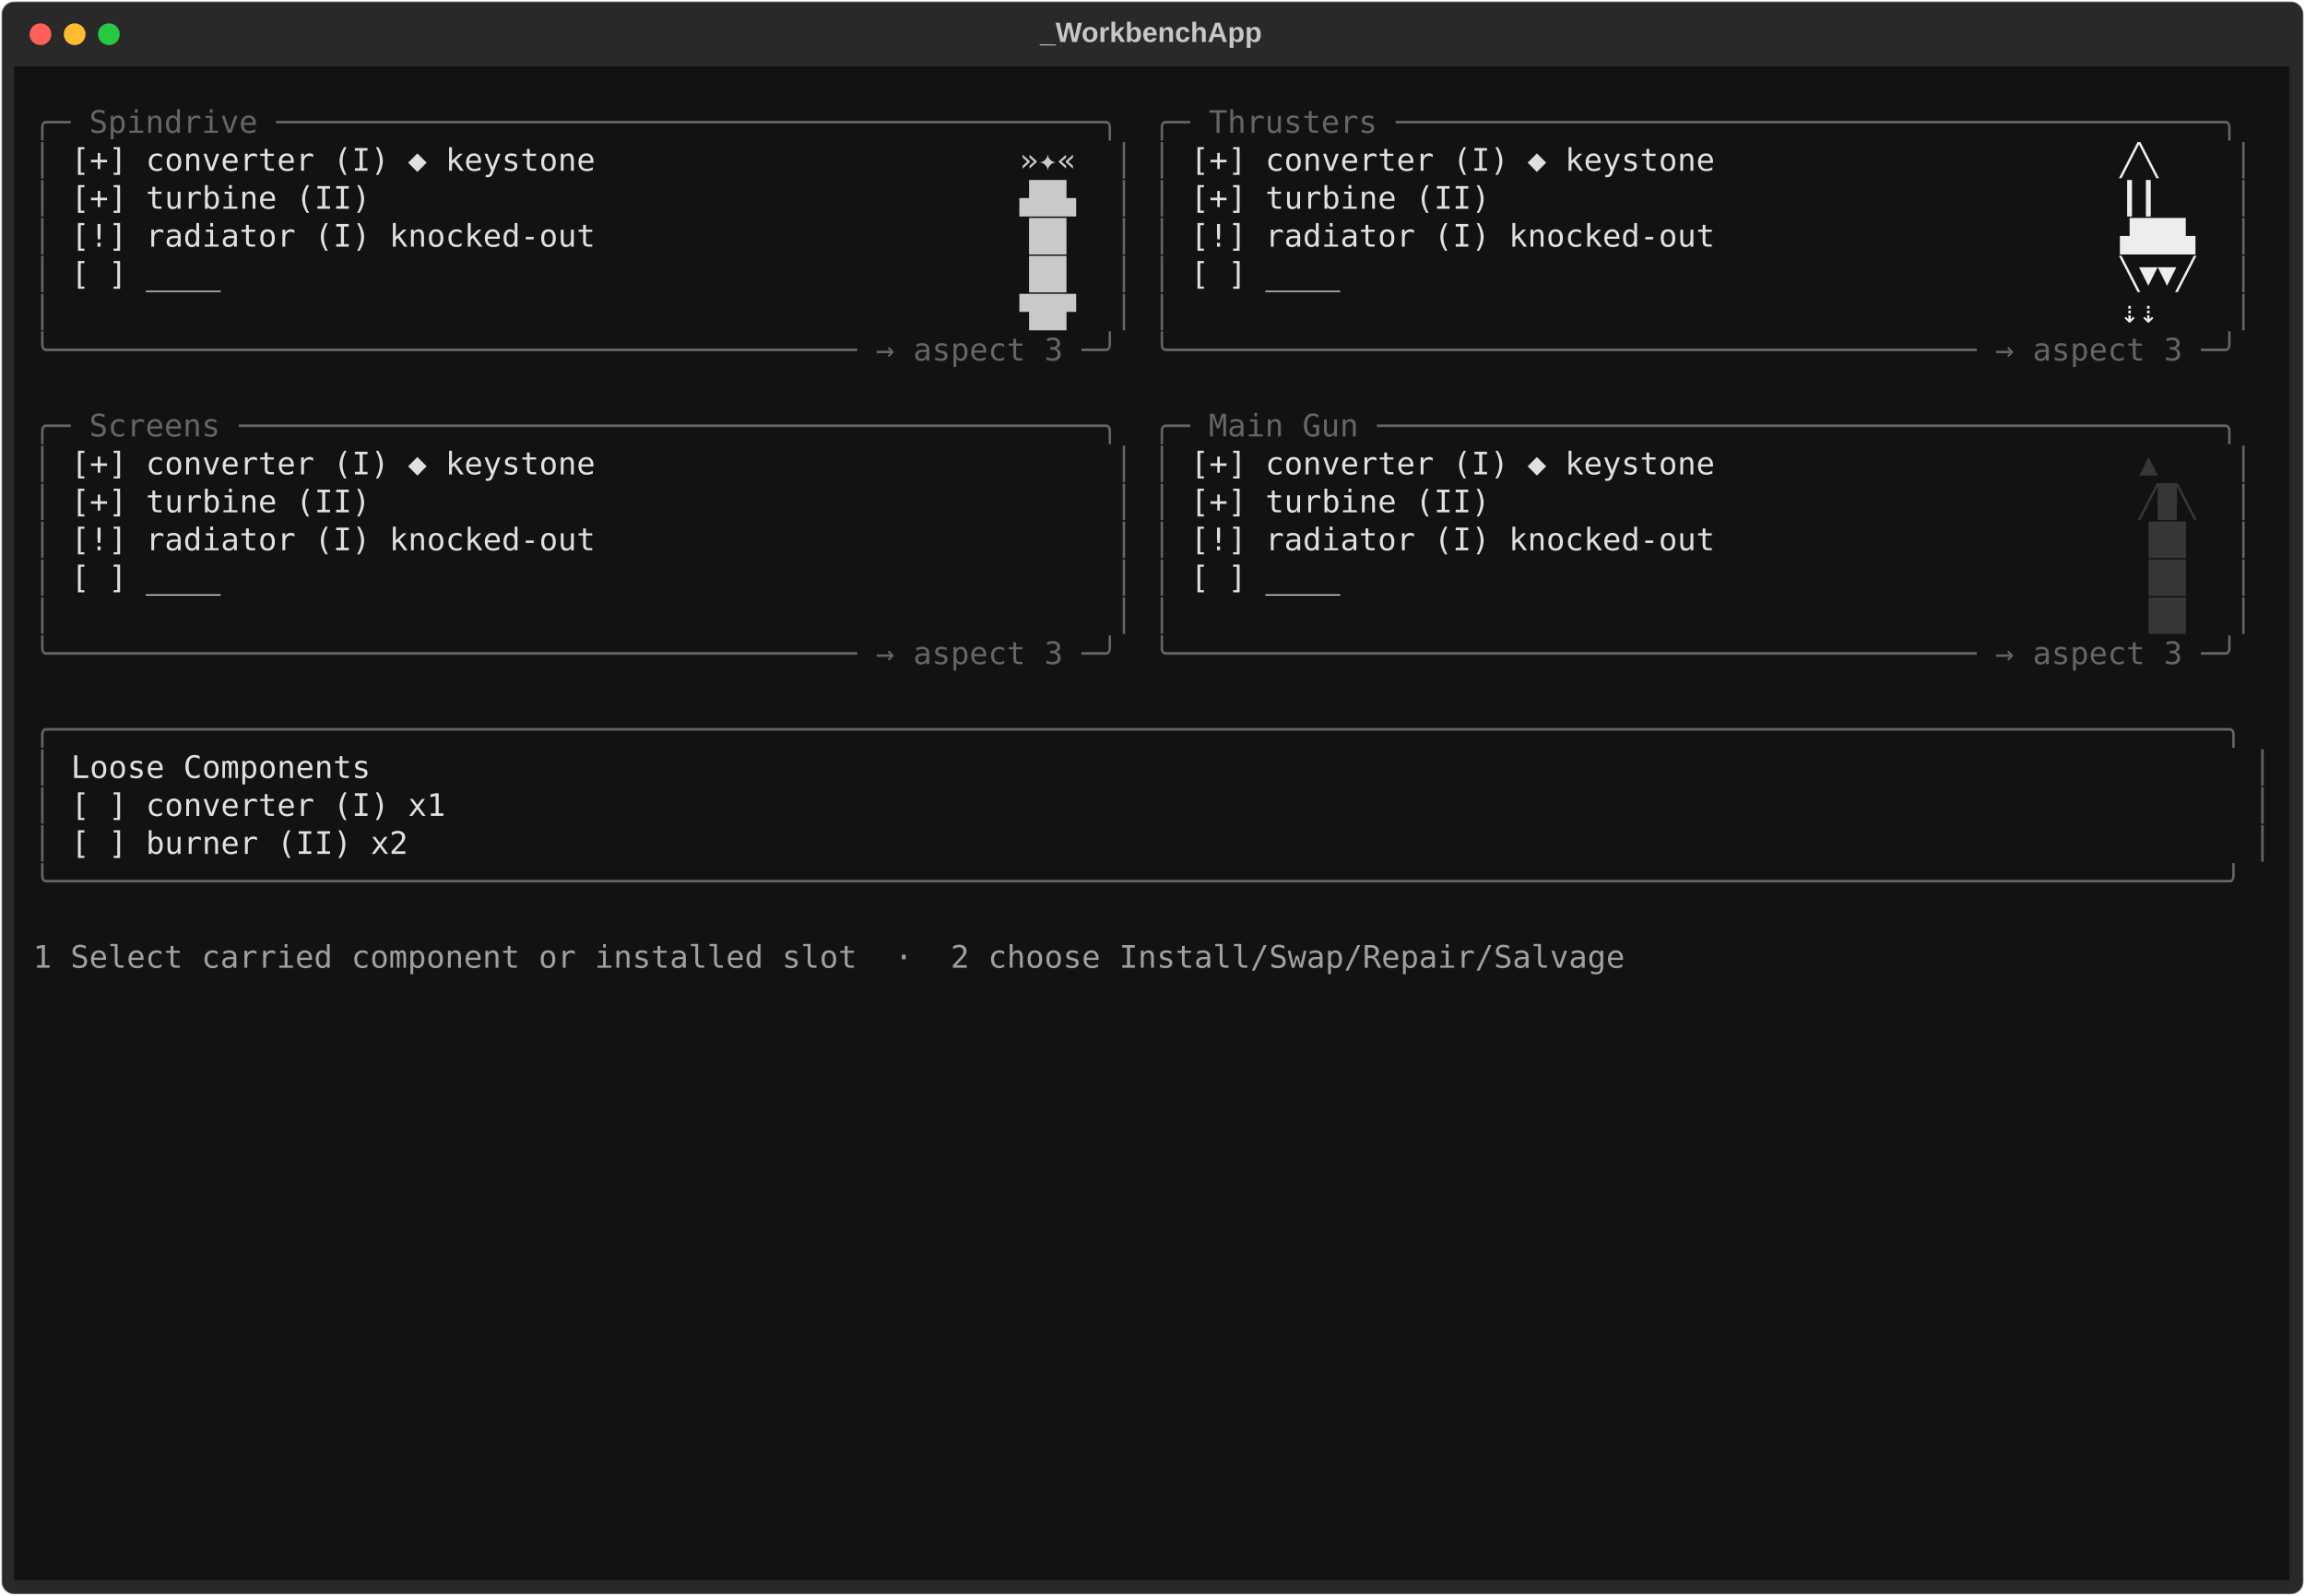
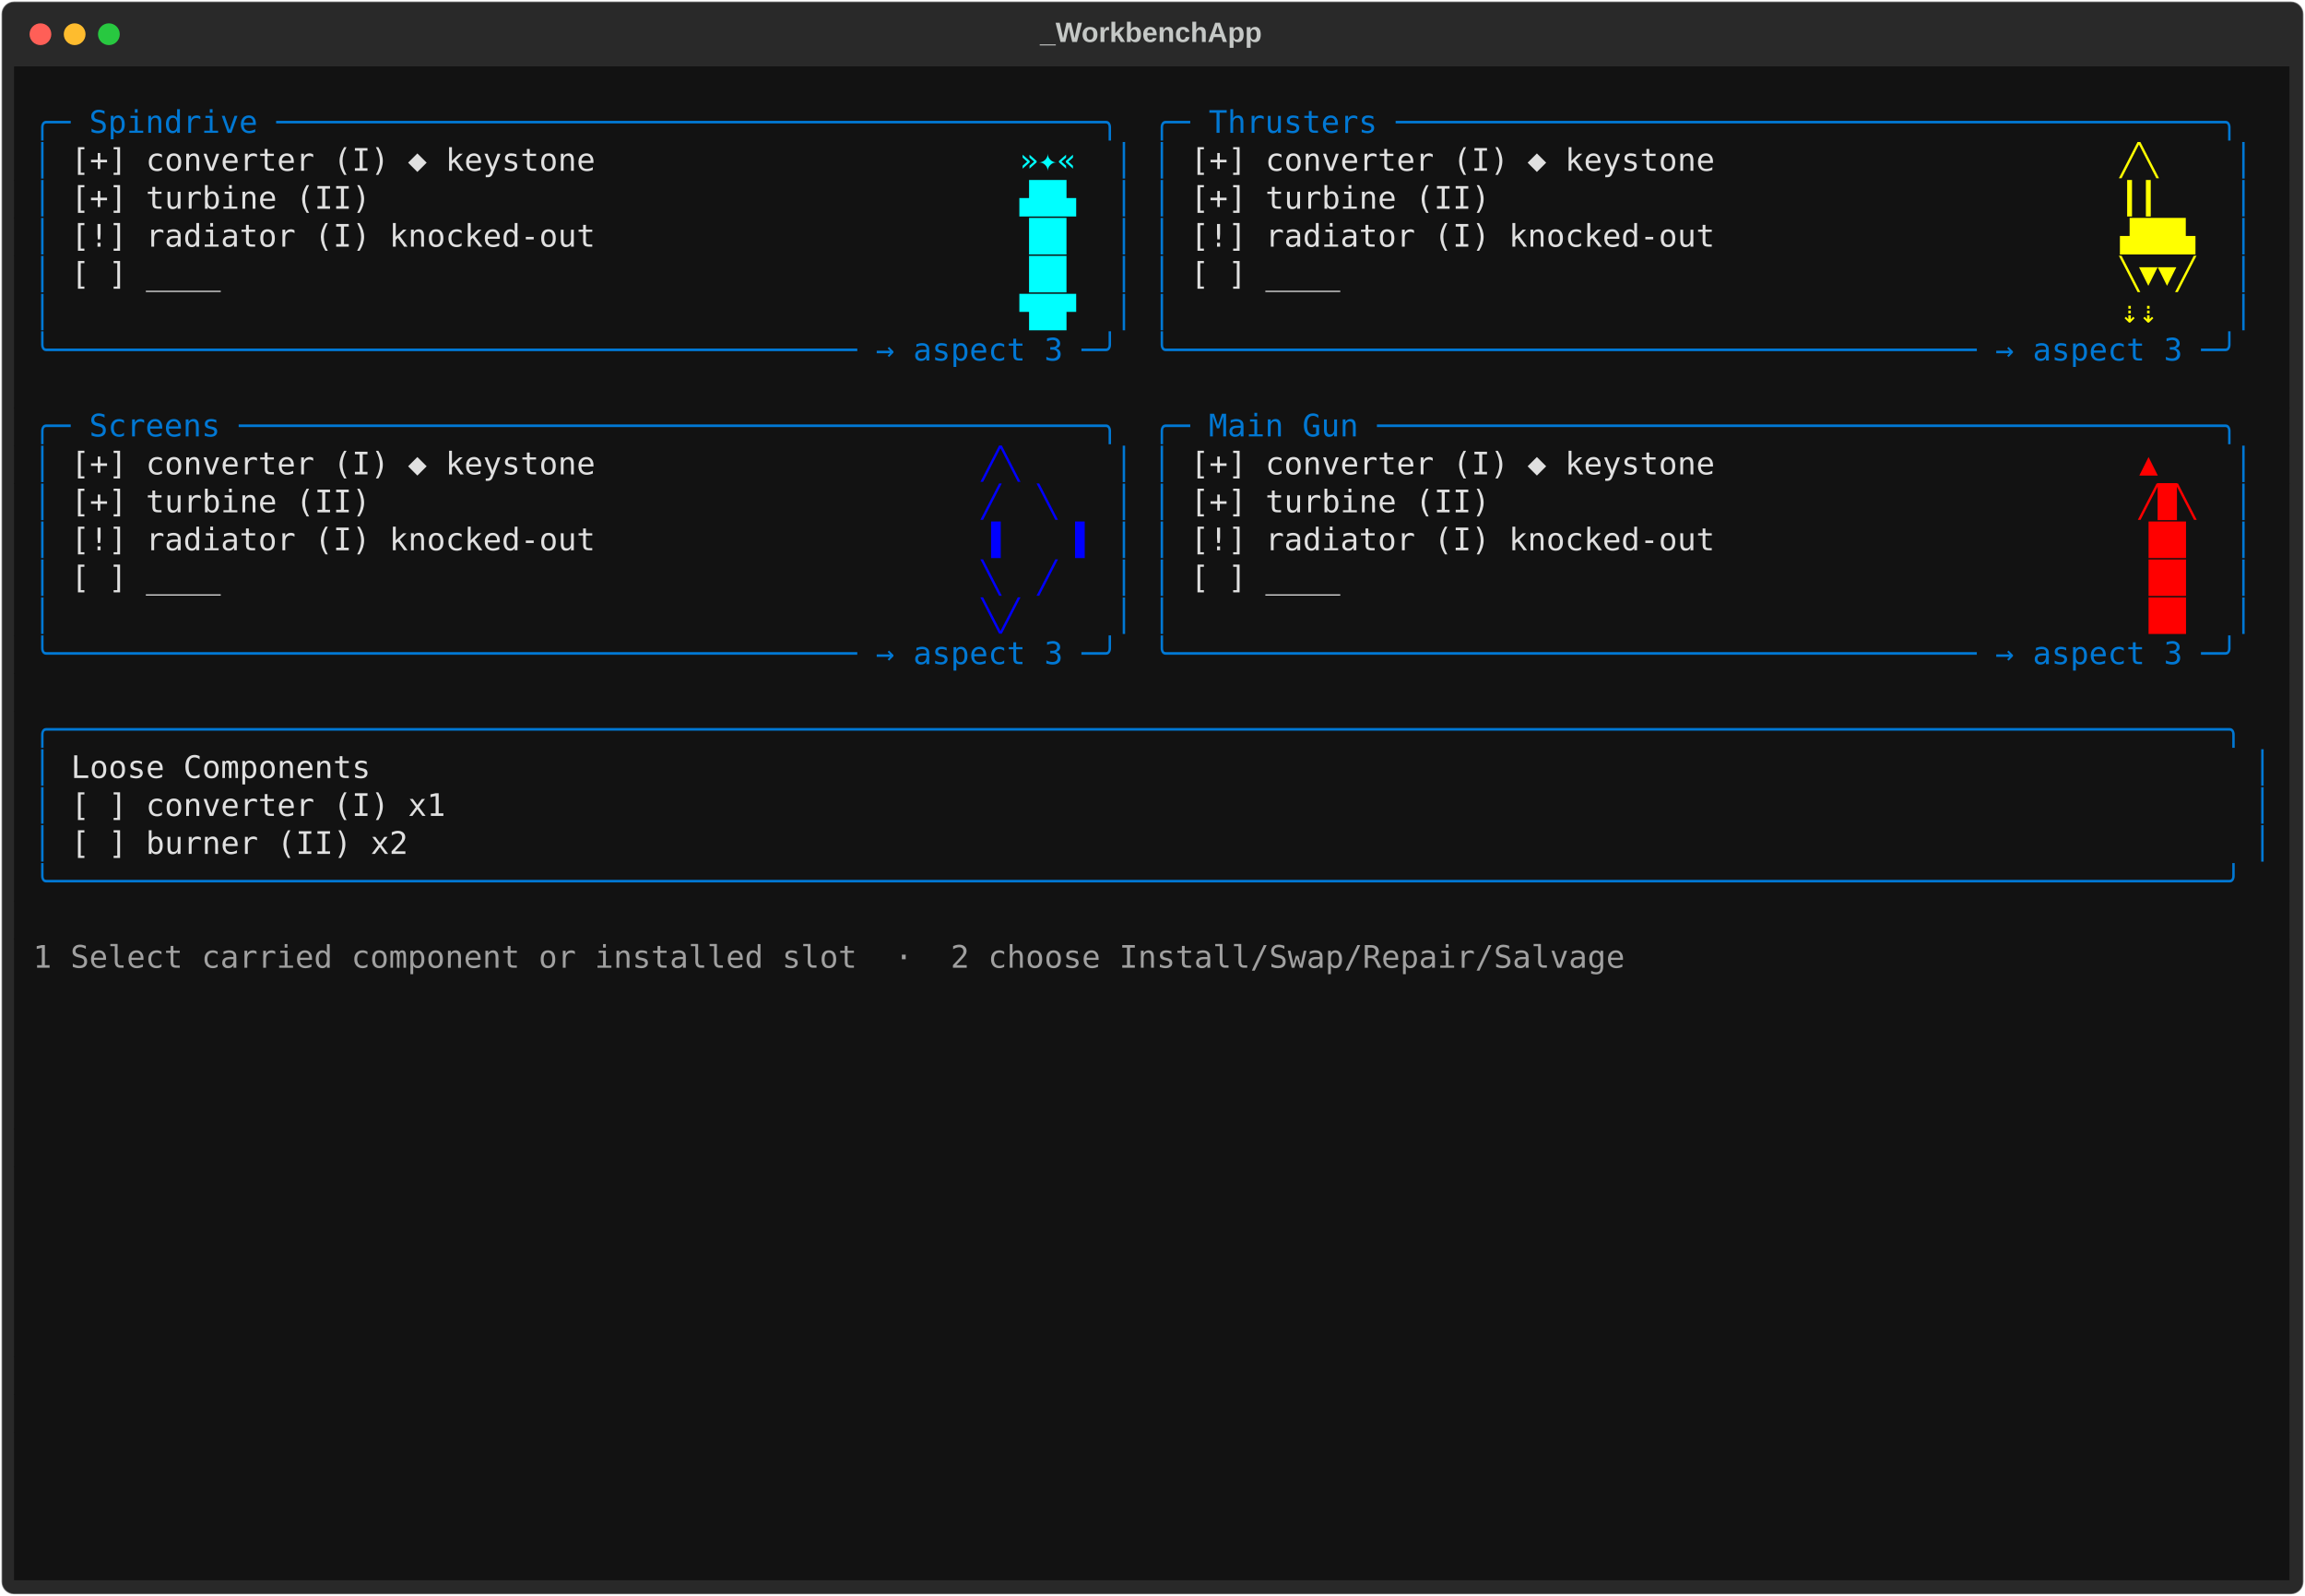
<svg xmlns="http://www.w3.org/2000/svg" class="rich-terminal" viewBox="0 0 1482 1026.0">
  <style>

    @font-face {
        font-family: "Fira Code";
        src: local("FiraCode-Regular"),
                url("https://cdnjs.cloudflare.com/ajax/libs/firacode/6.2.0/woff2/FiraCode-Regular.woff2") format("woff2"),
                url("https://cdnjs.cloudflare.com/ajax/libs/firacode/6.2.0/woff/FiraCode-Regular.woff") format("woff");
        font-style: normal;
        font-weight: 400;
    }
    @font-face {
        font-family: "Fira Code";
        src: local("FiraCode-Bold"),
                url("https://cdnjs.cloudflare.com/ajax/libs/firacode/6.2.0/woff2/FiraCode-Bold.woff2") format("woff2"),
                url("https://cdnjs.cloudflare.com/ajax/libs/firacode/6.2.0/woff/FiraCode-Bold.woff") format("woff");
        font-style: bold;
        font-weight: 700;
    }

    .terminal-matrix {
        font-family: Fira Code, monospace;
        font-size: 20px;
        line-height: 24.4px;
        font-variant-east-asian: full-width;
    }

    .terminal-title {
        font-size: 18px;
        font-weight: bold;
        font-family: arial;
    }

    .terminal-r1 { fill: #c5c8c6 }
- .terminal-r2 { fill: #656565 }
+ .terminal-r2 { fill: #0178d4 }
.terminal-r3 { fill: #e0e0e0 }
- .terminal-r4 { fill: #c9c9c9 }
- .terminal-r5 { fill: #ededed }
- .terminal-r6 { fill: #121212 }
- .terminal-r7 { fill: #363636 }
+ .terminal-r4 { fill: #00ffff }
+ .terminal-r5 { fill: #ffff00 }
+ .terminal-r6 { fill: #0000ff }
+ .terminal-r7 { fill: #ff0000 }
.terminal-r8 { fill: #a0a0a0 }
    </style>
  <defs>
    <clipPath id="terminal-clip-terminal">
      <rect x="0" y="0" width="1463.0" height="975.0" />
    </clipPath>
    <clipPath id="terminal-line-0">
      <rect x="0" y="1.5" width="1464" height="24.65" />
    </clipPath>
    <clipPath id="terminal-line-1">
      <rect x="0" y="25.9" width="1464" height="24.65" />
    </clipPath>
    <clipPath id="terminal-line-2">
      <rect x="0" y="50.3" width="1464" height="24.65" />
    </clipPath>
    <clipPath id="terminal-line-3">
      <rect x="0" y="74.7" width="1464" height="24.65" />
    </clipPath>
    <clipPath id="terminal-line-4">
      <rect x="0" y="99.1" width="1464" height="24.65" />
    </clipPath>
    <clipPath id="terminal-line-5">
      <rect x="0" y="123.5" width="1464" height="24.65" />
    </clipPath>
    <clipPath id="terminal-line-6">
      <rect x="0" y="147.9" width="1464" height="24.65" />
    </clipPath>
    <clipPath id="terminal-line-7">
      <rect x="0" y="172.3" width="1464" height="24.65" />
    </clipPath>
    <clipPath id="terminal-line-8">
      <rect x="0" y="196.7" width="1464" height="24.65" />
    </clipPath>
    <clipPath id="terminal-line-9">
      <rect x="0" y="221.1" width="1464" height="24.65" />
    </clipPath>
    <clipPath id="terminal-line-10">
      <rect x="0" y="245.5" width="1464" height="24.65" />
    </clipPath>
    <clipPath id="terminal-line-11">
      <rect x="0" y="269.9" width="1464" height="24.65" />
    </clipPath>
    <clipPath id="terminal-line-12">
      <rect x="0" y="294.3" width="1464" height="24.65" />
    </clipPath>
    <clipPath id="terminal-line-13">
      <rect x="0" y="318.7" width="1464" height="24.65" />
    </clipPath>
    <clipPath id="terminal-line-14">
      <rect x="0" y="343.1" width="1464" height="24.65" />
    </clipPath>
    <clipPath id="terminal-line-15">
      <rect x="0" y="367.5" width="1464" height="24.65" />
    </clipPath>
    <clipPath id="terminal-line-16">
      <rect x="0" y="391.9" width="1464" height="24.65" />
    </clipPath>
    <clipPath id="terminal-line-17">
      <rect x="0" y="416.3" width="1464" height="24.65" />
    </clipPath>
    <clipPath id="terminal-line-18">
      <rect x="0" y="440.7" width="1464" height="24.65" />
    </clipPath>
    <clipPath id="terminal-line-19">
      <rect x="0" y="465.1" width="1464" height="24.65" />
    </clipPath>
    <clipPath id="terminal-line-20">
      <rect x="0" y="489.5" width="1464" height="24.65" />
    </clipPath>
    <clipPath id="terminal-line-21">
      <rect x="0" y="513.9" width="1464" height="24.65" />
    </clipPath>
    <clipPath id="terminal-line-22">
      <rect x="0" y="538.3" width="1464" height="24.65" />
    </clipPath>
    <clipPath id="terminal-line-23">
      <rect x="0" y="562.7" width="1464" height="24.65" />
    </clipPath>
    <clipPath id="terminal-line-24">
      <rect x="0" y="587.1" width="1464" height="24.65" />
    </clipPath>
    <clipPath id="terminal-line-25">
      <rect x="0" y="611.5" width="1464" height="24.65" />
    </clipPath>
    <clipPath id="terminal-line-26">
      <rect x="0" y="635.9" width="1464" height="24.65" />
    </clipPath>
    <clipPath id="terminal-line-27">
      <rect x="0" y="660.3" width="1464" height="24.65" />
    </clipPath>
    <clipPath id="terminal-line-28">
      <rect x="0" y="684.7" width="1464" height="24.65" />
    </clipPath>
    <clipPath id="terminal-line-29">
      <rect x="0" y="709.1" width="1464" height="24.65" />
    </clipPath>
    <clipPath id="terminal-line-30">
      <rect x="0" y="733.5" width="1464" height="24.65" />
    </clipPath>
    <clipPath id="terminal-line-31">
      <rect x="0" y="757.9" width="1464" height="24.65" />
    </clipPath>
    <clipPath id="terminal-line-32">
      <rect x="0" y="782.3" width="1464" height="24.65" />
    </clipPath>
    <clipPath id="terminal-line-33">
      <rect x="0" y="806.7" width="1464" height="24.65" />
    </clipPath>
    <clipPath id="terminal-line-34">
      <rect x="0" y="831.1" width="1464" height="24.65" />
    </clipPath>
    <clipPath id="terminal-line-35">
      <rect x="0" y="855.5" width="1464" height="24.65" />
    </clipPath>
    <clipPath id="terminal-line-36">
      <rect x="0" y="879.9" width="1464" height="24.65" />
    </clipPath>
    <clipPath id="terminal-line-37">
      <rect x="0" y="904.3" width="1464" height="24.65" />
    </clipPath>
    <clipPath id="terminal-line-38">
      <rect x="0" y="928.7" width="1464" height="24.65" />
    </clipPath>
  </defs>
  <rect fill="#292929" stroke="rgba(255,255,255,0.35)" stroke-width="1" x="1" y="1" width="1480" height="1024" rx="8" />
  <text class="terminal-title" fill="#c5c8c6" text-anchor="middle" x="740" y="27">_WorkbenchApp</text>
  <g transform="translate(26,22)">
    <circle cx="0" cy="0" r="7" fill="#ff5f57" />
    <circle cx="22" cy="0" r="7" fill="#febc2e" />
    <circle cx="44" cy="0" r="7" fill="#28c840" />
  </g>
  <g transform="translate(9, 41)" clip-path="url(#terminal-clip-terminal)">
    <rect fill="#121212" x="0" y="1.5" width="1464" height="24.65" shape-rendering="crispEdges" />
    <rect fill="#121212" x="0" y="25.9" width="12.2" height="24.65" shape-rendering="crispEdges" />
    <rect fill="#121212" x="12.2" y="25.9" width="707.6" height="24.65" shape-rendering="crispEdges" />
    <rect fill="#121212" x="719.8" y="25.9" width="12.2" height="24.65" shape-rendering="crispEdges" />
    <rect fill="#121212" x="732" y="25.9" width="707.6" height="24.65" shape-rendering="crispEdges" />
    <rect fill="#121212" x="1439.6" y="25.9" width="24.4" height="24.65" shape-rendering="crispEdges" />
    <rect fill="#121212" x="0" y="50.3" width="12.2" height="24.65" shape-rendering="crispEdges" />
    <rect fill="#121212" x="12.2" y="50.3" width="12.2" height="24.65" shape-rendering="crispEdges" />
    <rect fill="#121212" x="24.4" y="50.3" width="12.2" height="24.65" shape-rendering="crispEdges" />
    <rect fill="#121212" x="36.6" y="50.3" width="341.6" height="24.65" shape-rendering="crispEdges" />
    <rect fill="#121212" x="378.2" y="50.3" width="268.4" height="24.65" shape-rendering="crispEdges" />
    <rect fill="#121212" x="646.6" y="50.3" width="48.8" height="24.65" shape-rendering="crispEdges" />
    <rect fill="#121212" x="695.4" y="50.3" width="12.2" height="24.65" shape-rendering="crispEdges" />
    <rect fill="#121212" x="707.6" y="50.3" width="12.2" height="24.65" shape-rendering="crispEdges" />
    <rect fill="#121212" x="719.8" y="50.3" width="12.2" height="24.65" shape-rendering="crispEdges" />
    <rect fill="#121212" x="732" y="50.3" width="12.2" height="24.65" shape-rendering="crispEdges" />
    <rect fill="#121212" x="744.2" y="50.3" width="12.2" height="24.65" shape-rendering="crispEdges" />
    <rect fill="#121212" x="756.4" y="50.3" width="341.6" height="24.65" shape-rendering="crispEdges" />
    <rect fill="#121212" x="1098" y="50.3" width="256.2" height="24.65" shape-rendering="crispEdges" />
    <rect fill="#121212" x="1354.2" y="50.3" width="48.8" height="24.65" shape-rendering="crispEdges" />
    <rect fill="#121212" x="1403" y="50.3" width="24.4" height="24.65" shape-rendering="crispEdges" />
    <rect fill="#121212" x="1427.4" y="50.3" width="12.2" height="24.65" shape-rendering="crispEdges" />
    <rect fill="#121212" x="1439.6" y="50.3" width="24.4" height="24.65" shape-rendering="crispEdges" />
    <rect fill="#121212" x="0" y="74.7" width="12.2" height="24.65" shape-rendering="crispEdges" />
    <rect fill="#121212" x="12.2" y="74.7" width="12.2" height="24.65" shape-rendering="crispEdges" />
    <rect fill="#121212" x="24.4" y="74.7" width="12.2" height="24.65" shape-rendering="crispEdges" />
    <rect fill="#121212" x="36.6" y="74.7" width="195.2" height="24.65" shape-rendering="crispEdges" />
    <rect fill="#121212" x="231.8" y="74.7" width="414.8" height="24.65" shape-rendering="crispEdges" />
    <rect fill="#121212" x="646.6" y="74.7" width="48.8" height="24.65" shape-rendering="crispEdges" />
    <rect fill="#121212" x="695.4" y="74.7" width="12.2" height="24.65" shape-rendering="crispEdges" />
    <rect fill="#121212" x="707.6" y="74.7" width="12.2" height="24.65" shape-rendering="crispEdges" />
    <rect fill="#121212" x="719.8" y="74.7" width="12.2" height="24.65" shape-rendering="crispEdges" />
    <rect fill="#121212" x="732" y="74.7" width="12.2" height="24.65" shape-rendering="crispEdges" />
    <rect fill="#121212" x="744.2" y="74.7" width="12.2" height="24.65" shape-rendering="crispEdges" />
    <rect fill="#121212" x="756.4" y="74.7" width="195.2" height="24.65" shape-rendering="crispEdges" />
    <rect fill="#121212" x="951.6" y="74.7" width="402.6" height="24.65" shape-rendering="crispEdges" />
    <rect fill="#121212" x="1354.2" y="74.7" width="48.8" height="24.65" shape-rendering="crispEdges" />
    <rect fill="#121212" x="1403" y="74.7" width="24.4" height="24.65" shape-rendering="crispEdges" />
    <rect fill="#121212" x="1427.4" y="74.7" width="12.2" height="24.65" shape-rendering="crispEdges" />
    <rect fill="#121212" x="1439.6" y="74.7" width="24.4" height="24.65" shape-rendering="crispEdges" />
    <rect fill="#121212" x="0" y="99.1" width="12.2" height="24.65" shape-rendering="crispEdges" />
    <rect fill="#121212" x="12.2" y="99.1" width="12.2" height="24.65" shape-rendering="crispEdges" />
    <rect fill="#121212" x="24.4" y="99.1" width="12.2" height="24.65" shape-rendering="crispEdges" />
    <rect fill="#121212" x="36.6" y="99.1" width="341.6" height="24.65" shape-rendering="crispEdges" />
    <rect fill="#121212" x="378.2" y="99.1" width="268.4" height="24.65" shape-rendering="crispEdges" />
    <rect fill="#121212" x="646.6" y="99.1" width="48.8" height="24.65" shape-rendering="crispEdges" />
    <rect fill="#121212" x="695.4" y="99.1" width="12.2" height="24.65" shape-rendering="crispEdges" />
    <rect fill="#121212" x="707.6" y="99.1" width="12.2" height="24.65" shape-rendering="crispEdges" />
    <rect fill="#121212" x="719.8" y="99.1" width="12.2" height="24.65" shape-rendering="crispEdges" />
    <rect fill="#121212" x="732" y="99.1" width="12.2" height="24.65" shape-rendering="crispEdges" />
    <rect fill="#121212" x="744.2" y="99.1" width="12.2" height="24.65" shape-rendering="crispEdges" />
    <rect fill="#121212" x="756.4" y="99.1" width="341.6" height="24.65" shape-rendering="crispEdges" />
    <rect fill="#121212" x="1098" y="99.1" width="256.2" height="24.65" shape-rendering="crispEdges" />
    <rect fill="#121212" x="1354.2" y="99.1" width="61" height="24.65" shape-rendering="crispEdges" />
    <rect fill="#121212" x="1415.2" y="99.1" width="12.2" height="24.65" shape-rendering="crispEdges" />
    <rect fill="#121212" x="1427.4" y="99.1" width="12.2" height="24.65" shape-rendering="crispEdges" />
    <rect fill="#121212" x="1439.6" y="99.1" width="24.4" height="24.65" shape-rendering="crispEdges" />
    <rect fill="#121212" x="0" y="123.5" width="12.2" height="24.65" shape-rendering="crispEdges" />
    <rect fill="#121212" x="12.2" y="123.5" width="12.2" height="24.65" shape-rendering="crispEdges" />
    <rect fill="#121212" x="24.4" y="123.5" width="12.2" height="24.65" shape-rendering="crispEdges" />
    <rect fill="#121212" x="36.6" y="123.5" width="97.6" height="24.65" shape-rendering="crispEdges" />
    <rect fill="#121212" x="134.2" y="123.5" width="512.4" height="24.65" shape-rendering="crispEdges" />
    <rect fill="#121212" x="646.6" y="123.5" width="48.8" height="24.65" shape-rendering="crispEdges" />
    <rect fill="#121212" x="695.4" y="123.5" width="12.2" height="24.65" shape-rendering="crispEdges" />
    <rect fill="#121212" x="707.6" y="123.5" width="12.2" height="24.65" shape-rendering="crispEdges" />
    <rect fill="#121212" x="719.8" y="123.5" width="12.2" height="24.65" shape-rendering="crispEdges" />
    <rect fill="#121212" x="732" y="123.5" width="12.2" height="24.65" shape-rendering="crispEdges" />
    <rect fill="#121212" x="744.2" y="123.5" width="12.2" height="24.65" shape-rendering="crispEdges" />
    <rect fill="#121212" x="756.4" y="123.5" width="97.6" height="24.65" shape-rendering="crispEdges" />
    <rect fill="#121212" x="854" y="123.5" width="500.2" height="24.65" shape-rendering="crispEdges" />
    <rect fill="#121212" x="1354.2" y="123.5" width="61" height="24.65" shape-rendering="crispEdges" />
    <rect fill="#121212" x="1415.2" y="123.5" width="12.2" height="24.65" shape-rendering="crispEdges" />
    <rect fill="#121212" x="1427.4" y="123.5" width="12.2" height="24.65" shape-rendering="crispEdges" />
    <rect fill="#121212" x="1439.6" y="123.5" width="24.4" height="24.65" shape-rendering="crispEdges" />
    <rect fill="#121212" x="0" y="147.9" width="12.2" height="24.65" shape-rendering="crispEdges" />
    <rect fill="#121212" x="12.2" y="147.9" width="12.2" height="24.65" shape-rendering="crispEdges" />
    <rect fill="#121212" x="24.4" y="147.9" width="622.2" height="24.65" shape-rendering="crispEdges" />
    <rect fill="#121212" x="646.6" y="147.9" width="48.8" height="24.65" shape-rendering="crispEdges" />
    <rect fill="#121212" x="695.4" y="147.9" width="12.2" height="24.65" shape-rendering="crispEdges" />
    <rect fill="#121212" x="707.6" y="147.9" width="12.2" height="24.65" shape-rendering="crispEdges" />
    <rect fill="#121212" x="719.8" y="147.9" width="12.2" height="24.65" shape-rendering="crispEdges" />
    <rect fill="#121212" x="732" y="147.9" width="12.2" height="24.65" shape-rendering="crispEdges" />
    <rect fill="#121212" x="744.2" y="147.9" width="610" height="24.65" shape-rendering="crispEdges" />
    <rect fill="#121212" x="1354.2" y="147.9" width="48.8" height="24.65" shape-rendering="crispEdges" />
    <rect fill="#121212" x="1403" y="147.9" width="24.4" height="24.65" shape-rendering="crispEdges" />
    <rect fill="#121212" x="1427.4" y="147.9" width="12.2" height="24.65" shape-rendering="crispEdges" />
    <rect fill="#121212" x="1439.6" y="147.9" width="24.4" height="24.65" shape-rendering="crispEdges" />
    <rect fill="#121212" x="0" y="172.3" width="12.2" height="24.65" shape-rendering="crispEdges" />
    <rect fill="#121212" x="12.2" y="172.3" width="707.6" height="24.65" shape-rendering="crispEdges" />
    <rect fill="#121212" x="719.8" y="172.3" width="12.2" height="24.65" shape-rendering="crispEdges" />
    <rect fill="#121212" x="732" y="172.3" width="707.6" height="24.65" shape-rendering="crispEdges" />
    <rect fill="#121212" x="1439.6" y="172.3" width="24.4" height="24.65" shape-rendering="crispEdges" />
    <rect fill="#121212" x="0" y="196.7" width="1464" height="24.65" shape-rendering="crispEdges" />
    <rect fill="#121212" x="0" y="221.1" width="12.2" height="24.65" shape-rendering="crispEdges" />
    <rect fill="#121212" x="12.2" y="221.1" width="707.6" height="24.65" shape-rendering="crispEdges" />
    <rect fill="#121212" x="719.8" y="221.1" width="12.2" height="24.65" shape-rendering="crispEdges" />
    <rect fill="#121212" x="732" y="221.1" width="707.6" height="24.65" shape-rendering="crispEdges" />
    <rect fill="#121212" x="1439.6" y="221.1" width="24.4" height="24.65" shape-rendering="crispEdges" />
    <rect fill="#121212" x="0" y="245.5" width="12.2" height="24.65" shape-rendering="crispEdges" />
    <rect fill="#121212" x="12.2" y="245.5" width="12.2" height="24.65" shape-rendering="crispEdges" />
    <rect fill="#121212" x="24.4" y="245.5" width="12.2" height="24.65" shape-rendering="crispEdges" />
    <rect fill="#121212" x="36.6" y="245.5" width="341.6" height="24.65" shape-rendering="crispEdges" />
    <rect fill="#121212" x="378.2" y="245.5" width="244" height="24.65" shape-rendering="crispEdges" />
    <rect fill="#121212" x="622.2" y="245.5" width="48.8" height="24.65" shape-rendering="crispEdges" />
    <rect fill="#121212" x="671" y="245.5" width="36.6" height="24.65" shape-rendering="crispEdges" />
    <rect fill="#121212" x="707.6" y="245.5" width="12.2" height="24.65" shape-rendering="crispEdges" />
    <rect fill="#121212" x="719.8" y="245.5" width="12.2" height="24.65" shape-rendering="crispEdges" />
    <rect fill="#121212" x="732" y="245.5" width="12.2" height="24.65" shape-rendering="crispEdges" />
    <rect fill="#121212" x="744.2" y="245.5" width="12.2" height="24.65" shape-rendering="crispEdges" />
    <rect fill="#121212" x="756.4" y="245.5" width="341.6" height="24.65" shape-rendering="crispEdges" />
    <rect fill="#121212" x="1098" y="245.5" width="268.4" height="24.65" shape-rendering="crispEdges" />
    <rect fill="#121212" x="1366.4" y="245.5" width="36.6" height="24.65" shape-rendering="crispEdges" />
    <rect fill="#121212" x="1403" y="245.5" width="24.4" height="24.65" shape-rendering="crispEdges" />
    <rect fill="#121212" x="1427.4" y="245.5" width="12.2" height="24.65" shape-rendering="crispEdges" />
    <rect fill="#121212" x="1439.6" y="245.5" width="24.4" height="24.65" shape-rendering="crispEdges" />
    <rect fill="#121212" x="0" y="269.9" width="12.2" height="24.65" shape-rendering="crispEdges" />
    <rect fill="#121212" x="12.2" y="269.9" width="12.2" height="24.65" shape-rendering="crispEdges" />
    <rect fill="#121212" x="24.4" y="269.9" width="12.2" height="24.65" shape-rendering="crispEdges" />
    <rect fill="#121212" x="36.6" y="269.9" width="195.2" height="24.65" shape-rendering="crispEdges" />
    <rect fill="#121212" x="231.8" y="269.9" width="390.4" height="24.65" shape-rendering="crispEdges" />
    <rect fill="#121212" x="622.2" y="269.9" width="61" height="24.65" shape-rendering="crispEdges" />
    <rect fill="#121212" x="683.2" y="269.9" width="24.4" height="24.65" shape-rendering="crispEdges" />
    <rect fill="#121212" x="707.6" y="269.9" width="12.2" height="24.65" shape-rendering="crispEdges" />
    <rect fill="#121212" x="719.8" y="269.9" width="12.2" height="24.65" shape-rendering="crispEdges" />
    <rect fill="#121212" x="732" y="269.9" width="12.2" height="24.65" shape-rendering="crispEdges" />
    <rect fill="#121212" x="744.2" y="269.9" width="12.2" height="24.65" shape-rendering="crispEdges" />
    <rect fill="#121212" x="756.4" y="269.9" width="195.2" height="24.65" shape-rendering="crispEdges" />
    <rect fill="#121212" x="951.6" y="269.9" width="414.8" height="24.65" shape-rendering="crispEdges" />
    <rect fill="#121212" x="1366.4" y="269.9" width="48.8" height="24.65" shape-rendering="crispEdges" />
    <rect fill="#121212" x="1415.2" y="269.9" width="12.2" height="24.65" shape-rendering="crispEdges" />
    <rect fill="#121212" x="1427.4" y="269.9" width="12.2" height="24.65" shape-rendering="crispEdges" />
    <rect fill="#121212" x="1439.6" y="269.9" width="24.4" height="24.65" shape-rendering="crispEdges" />
    <rect fill="#121212" x="0" y="294.3" width="12.2" height="24.65" shape-rendering="crispEdges" />
    <rect fill="#121212" x="12.2" y="294.3" width="12.2" height="24.65" shape-rendering="crispEdges" />
    <rect fill="#121212" x="24.4" y="294.3" width="12.2" height="24.65" shape-rendering="crispEdges" />
    <rect fill="#121212" x="36.6" y="294.3" width="341.6" height="24.65" shape-rendering="crispEdges" />
    <rect fill="#121212" x="378.2" y="294.3" width="244" height="24.65" shape-rendering="crispEdges" />
    <rect fill="#121212" x="622.2" y="294.3" width="73.2" height="24.65" shape-rendering="crispEdges" />
    <rect fill="#121212" x="695.4" y="294.3" width="12.2" height="24.65" shape-rendering="crispEdges" />
    <rect fill="#121212" x="707.6" y="294.3" width="12.2" height="24.65" shape-rendering="crispEdges" />
    <rect fill="#121212" x="719.8" y="294.3" width="12.2" height="24.65" shape-rendering="crispEdges" />
    <rect fill="#121212" x="732" y="294.3" width="12.2" height="24.65" shape-rendering="crispEdges" />
    <rect fill="#121212" x="744.2" y="294.3" width="12.2" height="24.65" shape-rendering="crispEdges" />
    <rect fill="#121212" x="756.4" y="294.3" width="341.6" height="24.65" shape-rendering="crispEdges" />
    <rect fill="#121212" x="1098" y="294.3" width="268.4" height="24.65" shape-rendering="crispEdges" />
    <rect fill="#121212" x="1366.4" y="294.3" width="48.8" height="24.65" shape-rendering="crispEdges" />
    <rect fill="#121212" x="1415.2" y="294.3" width="12.2" height="24.65" shape-rendering="crispEdges" />
    <rect fill="#121212" x="1427.4" y="294.3" width="12.2" height="24.65" shape-rendering="crispEdges" />
    <rect fill="#121212" x="1439.6" y="294.3" width="24.4" height="24.65" shape-rendering="crispEdges" />
    <rect fill="#121212" x="0" y="318.7" width="12.2" height="24.65" shape-rendering="crispEdges" />
    <rect fill="#121212" x="12.2" y="318.7" width="12.2" height="24.65" shape-rendering="crispEdges" />
    <rect fill="#121212" x="24.4" y="318.7" width="12.2" height="24.65" shape-rendering="crispEdges" />
    <rect fill="#121212" x="36.6" y="318.7" width="97.6" height="24.65" shape-rendering="crispEdges" />
    <rect fill="#121212" x="134.2" y="318.7" width="488" height="24.65" shape-rendering="crispEdges" />
    <rect fill="#121212" x="622.2" y="318.7" width="61" height="24.65" shape-rendering="crispEdges" />
    <rect fill="#121212" x="683.2" y="318.7" width="24.4" height="24.65" shape-rendering="crispEdges" />
    <rect fill="#121212" x="707.6" y="318.7" width="12.2" height="24.65" shape-rendering="crispEdges" />
    <rect fill="#121212" x="719.8" y="318.7" width="12.2" height="24.65" shape-rendering="crispEdges" />
    <rect fill="#121212" x="732" y="318.7" width="12.2" height="24.65" shape-rendering="crispEdges" />
    <rect fill="#121212" x="744.2" y="318.7" width="12.2" height="24.65" shape-rendering="crispEdges" />
    <rect fill="#121212" x="756.4" y="318.7" width="97.6" height="24.65" shape-rendering="crispEdges" />
    <rect fill="#121212" x="854" y="318.7" width="512.4" height="24.65" shape-rendering="crispEdges" />
    <rect fill="#121212" x="1366.4" y="318.7" width="48.8" height="24.65" shape-rendering="crispEdges" />
    <rect fill="#121212" x="1415.2" y="318.7" width="12.2" height="24.65" shape-rendering="crispEdges" />
    <rect fill="#121212" x="1427.4" y="318.7" width="12.2" height="24.65" shape-rendering="crispEdges" />
    <rect fill="#121212" x="1439.6" y="318.7" width="24.4" height="24.65" shape-rendering="crispEdges" />
    <rect fill="#121212" x="0" y="343.1" width="12.2" height="24.65" shape-rendering="crispEdges" />
    <rect fill="#121212" x="12.2" y="343.1" width="12.2" height="24.65" shape-rendering="crispEdges" />
    <rect fill="#121212" x="24.4" y="343.1" width="597.8" height="24.65" shape-rendering="crispEdges" />
    <rect fill="#121212" x="622.2" y="343.1" width="48.8" height="24.65" shape-rendering="crispEdges" />
    <rect fill="#121212" x="671" y="343.1" width="36.6" height="24.65" shape-rendering="crispEdges" />
    <rect fill="#121212" x="707.6" y="343.1" width="12.2" height="24.65" shape-rendering="crispEdges" />
    <rect fill="#121212" x="719.8" y="343.1" width="12.2" height="24.65" shape-rendering="crispEdges" />
    <rect fill="#121212" x="732" y="343.1" width="12.2" height="24.65" shape-rendering="crispEdges" />
    <rect fill="#121212" x="744.2" y="343.1" width="622.2" height="24.65" shape-rendering="crispEdges" />
    <rect fill="#121212" x="1366.4" y="343.1" width="48.8" height="24.65" shape-rendering="crispEdges" />
    <rect fill="#121212" x="1415.2" y="343.1" width="12.2" height="24.65" shape-rendering="crispEdges" />
    <rect fill="#121212" x="1427.4" y="343.1" width="12.2" height="24.65" shape-rendering="crispEdges" />
    <rect fill="#121212" x="1439.6" y="343.1" width="24.4" height="24.65" shape-rendering="crispEdges" />
    <rect fill="#121212" x="0" y="367.5" width="12.2" height="24.65" shape-rendering="crispEdges" />
    <rect fill="#121212" x="12.2" y="367.5" width="707.6" height="24.65" shape-rendering="crispEdges" />
    <rect fill="#121212" x="719.8" y="367.5" width="12.2" height="24.65" shape-rendering="crispEdges" />
    <rect fill="#121212" x="732" y="367.5" width="707.6" height="24.65" shape-rendering="crispEdges" />
    <rect fill="#121212" x="1439.6" y="367.5" width="24.4" height="24.65" shape-rendering="crispEdges" />
    <rect fill="#121212" x="0" y="391.9" width="1464" height="24.65" shape-rendering="crispEdges" />
    <rect fill="#121212" x="0" y="416.3" width="12.2" height="24.65" shape-rendering="crispEdges" />
    <rect fill="#121212" x="12.2" y="416.3" width="1439.6" height="24.65" shape-rendering="crispEdges" />
    <rect fill="#121212" x="1451.8" y="416.3" width="12.2" height="24.65" shape-rendering="crispEdges" />
    <rect fill="#121212" x="0" y="440.7" width="12.2" height="24.65" shape-rendering="crispEdges" />
    <rect fill="#121212" x="12.2" y="440.7" width="12.2" height="24.65" shape-rendering="crispEdges" />
    <rect fill="#121212" x="24.4" y="440.7" width="12.2" height="24.65" shape-rendering="crispEdges" />
    <rect fill="#121212" x="36.6" y="440.7" width="195.2" height="24.65" shape-rendering="crispEdges" />
    <rect fill="#121212" x="231.8" y="440.7" width="1207.8" height="24.65" shape-rendering="crispEdges" />
    <rect fill="#121212" x="1439.6" y="440.7" width="12.2" height="24.65" shape-rendering="crispEdges" />
    <rect fill="#121212" x="1451.8" y="440.7" width="12.2" height="24.65" shape-rendering="crispEdges" />
    <rect fill="#121212" x="0" y="465.1" width="12.2" height="24.65" shape-rendering="crispEdges" />
    <rect fill="#121212" x="12.2" y="465.1" width="12.2" height="24.65" shape-rendering="crispEdges" />
    <rect fill="#121212" x="24.4" y="465.1" width="12.2" height="24.65" shape-rendering="crispEdges" />
    <rect fill="#121212" x="36.6" y="465.1" width="244" height="24.65" shape-rendering="crispEdges" />
    <rect fill="#121212" x="280.6" y="465.1" width="1159" height="24.65" shape-rendering="crispEdges" />
    <rect fill="#121212" x="1439.6" y="465.1" width="12.2" height="24.65" shape-rendering="crispEdges" />
    <rect fill="#121212" x="1451.8" y="465.1" width="12.2" height="24.65" shape-rendering="crispEdges" />
    <rect fill="#121212" x="0" y="489.5" width="12.2" height="24.65" shape-rendering="crispEdges" />
    <rect fill="#121212" x="12.2" y="489.5" width="12.2" height="24.65" shape-rendering="crispEdges" />
    <rect fill="#121212" x="24.4" y="489.5" width="12.2" height="24.65" shape-rendering="crispEdges" />
    <rect fill="#121212" x="36.6" y="489.5" width="219.6" height="24.65" shape-rendering="crispEdges" />
    <rect fill="#121212" x="256.2" y="489.5" width="1183.4" height="24.65" shape-rendering="crispEdges" />
    <rect fill="#121212" x="1439.6" y="489.5" width="12.2" height="24.65" shape-rendering="crispEdges" />
    <rect fill="#121212" x="1451.8" y="489.5" width="12.2" height="24.65" shape-rendering="crispEdges" />
    <rect fill="#121212" x="0" y="513.9" width="12.2" height="24.65" shape-rendering="crispEdges" />
    <rect fill="#121212" x="12.2" y="513.9" width="1439.6" height="24.65" shape-rendering="crispEdges" />
    <rect fill="#121212" x="1451.8" y="513.9" width="12.2" height="24.65" shape-rendering="crispEdges" />
    <rect fill="#121212" x="0" y="538.3" width="1464" height="24.65" shape-rendering="crispEdges" />
    <rect fill="#121212" x="0" y="562.7" width="12.2" height="24.65" shape-rendering="crispEdges" />
    <rect fill="#121212" x="12.2" y="562.7" width="1037" height="24.65" shape-rendering="crispEdges" />
    <rect fill="#121212" x="1049.2" y="562.7" width="414.8" height="24.65" shape-rendering="crispEdges" />
    <rect fill="#121212" x="0" y="587.1" width="1464" height="24.65" shape-rendering="crispEdges" />
    <rect fill="#121212" x="0" y="611.5" width="1464" height="24.65" shape-rendering="crispEdges" />
    <rect fill="#121212" x="0" y="635.9" width="1464" height="24.65" shape-rendering="crispEdges" />
    <rect fill="#121212" x="0" y="660.3" width="1464" height="24.65" shape-rendering="crispEdges" />
    <rect fill="#121212" x="0" y="684.7" width="1464" height="24.65" shape-rendering="crispEdges" />
    <rect fill="#121212" x="0" y="709.1" width="1464" height="24.65" shape-rendering="crispEdges" />
    <rect fill="#121212" x="0" y="733.5" width="1464" height="24.65" shape-rendering="crispEdges" />
    <rect fill="#121212" x="0" y="757.9" width="1464" height="24.65" shape-rendering="crispEdges" />
    <rect fill="#121212" x="0" y="782.3" width="1464" height="24.65" shape-rendering="crispEdges" />
    <rect fill="#121212" x="0" y="806.7" width="1464" height="24.65" shape-rendering="crispEdges" />
    <rect fill="#121212" x="0" y="831.1" width="1464" height="24.65" shape-rendering="crispEdges" />
    <rect fill="#121212" x="0" y="855.5" width="1464" height="24.65" shape-rendering="crispEdges" />
    <rect fill="#121212" x="0" y="879.9" width="1464" height="24.65" shape-rendering="crispEdges" />
    <rect fill="#121212" x="0" y="904.3" width="1464" height="24.65" shape-rendering="crispEdges" />
    <rect fill="#121212" x="0" y="928.7" width="1464" height="24.65" shape-rendering="crispEdges" />
    <rect fill="#121212" x="0" y="953.1" width="1464" height="24.65" shape-rendering="crispEdges" />
    <g class="terminal-matrix">
      <text class="terminal-r1" x="1464" y="20" textLength="12.2" clip-path="url(#terminal-line-0)">
</text>
      <text class="terminal-r2" x="12.2" y="44.4" textLength="707.6" clip-path="url(#terminal-line-1)">╭─ Spindrive ────────────────────────────────────────────╮</text>
      <text class="terminal-r2" x="732" y="44.4" textLength="707.6" clip-path="url(#terminal-line-1)">╭─ Thrusters ────────────────────────────────────────────╮</text>
      <text class="terminal-r1" x="1464" y="44.4" textLength="12.2" clip-path="url(#terminal-line-1)">
</text>
      <text class="terminal-r2" x="12.2" y="68.8" textLength="12.2" clip-path="url(#terminal-line-2)">│</text>
      <text class="terminal-r3" x="36.6" y="68.8" textLength="341.6" clip-path="url(#terminal-line-2)">[+] converter (I) ◆ keystone</text>
      <text class="terminal-r4" x="646.6" y="68.8" textLength="48.8" clip-path="url(#terminal-line-2)"> »✦«</text>
      <text class="terminal-r2" x="707.6" y="68.8" textLength="12.2" clip-path="url(#terminal-line-2)">│</text>
      <text class="terminal-r2" x="732" y="68.8" textLength="12.2" clip-path="url(#terminal-line-2)">│</text>
      <text class="terminal-r3" x="756.4" y="68.8" textLength="341.6" clip-path="url(#terminal-line-2)">[+] converter (I) ◆ keystone</text>
      <text class="terminal-r5" x="1354.2" y="68.8" textLength="48.8" clip-path="url(#terminal-line-2)">  ╱╲</text>
      <text class="terminal-r2" x="1427.4" y="68.8" textLength="12.2" clip-path="url(#terminal-line-2)">│</text>
      <text class="terminal-r1" x="1464" y="68.8" textLength="12.2" clip-path="url(#terminal-line-2)">
</text>
      <text class="terminal-r2" x="12.2" y="93.2" textLength="12.2" clip-path="url(#terminal-line-3)">│</text>
      <text class="terminal-r3" x="36.6" y="93.2" textLength="195.2" clip-path="url(#terminal-line-3)">[+] turbine (II)</text>
      <text class="terminal-r4" x="646.6" y="93.2" textLength="48.8" clip-path="url(#terminal-line-3)"> ▟█▙</text>
      <text class="terminal-r2" x="707.6" y="93.2" textLength="12.2" clip-path="url(#terminal-line-3)">│</text>
      <text class="terminal-r2" x="732" y="93.2" textLength="12.2" clip-path="url(#terminal-line-3)">│</text>
      <text class="terminal-r3" x="756.4" y="93.2" textLength="195.2" clip-path="url(#terminal-line-3)">[+] turbine (II)</text>
      <text class="terminal-r5" x="1354.2" y="93.2" textLength="48.8" clip-path="url(#terminal-line-3)">  ┃┃</text>
      <text class="terminal-r2" x="1427.4" y="93.2" textLength="12.2" clip-path="url(#terminal-line-3)">│</text>
      <text class="terminal-r1" x="1464" y="93.2" textLength="12.2" clip-path="url(#terminal-line-3)">
</text>
      <text class="terminal-r2" x="12.2" y="117.6" textLength="12.2" clip-path="url(#terminal-line-4)">│</text>
      <text class="terminal-r3" x="36.6" y="117.6" textLength="341.6" clip-path="url(#terminal-line-4)">[!] radiator (I) knocked-out</text>
      <text class="terminal-r4" x="646.6" y="117.6" textLength="48.8" clip-path="url(#terminal-line-4)"> ▐█▌</text>
      <text class="terminal-r2" x="707.6" y="117.6" textLength="12.2" clip-path="url(#terminal-line-4)">│</text>
      <text class="terminal-r2" x="732" y="117.6" textLength="12.2" clip-path="url(#terminal-line-4)">│</text>
      <text class="terminal-r3" x="756.4" y="117.6" textLength="341.6" clip-path="url(#terminal-line-4)">[!] radiator (I) knocked-out</text>
      <text class="terminal-r5" x="1354.2" y="117.6" textLength="61" clip-path="url(#terminal-line-4)"> ▟██▙</text>
      <text class="terminal-r2" x="1427.4" y="117.6" textLength="12.2" clip-path="url(#terminal-line-4)">│</text>
      <text class="terminal-r1" x="1464" y="117.6" textLength="12.2" clip-path="url(#terminal-line-4)">
</text>
      <text class="terminal-r2" x="12.2" y="142" textLength="12.2" clip-path="url(#terminal-line-5)">│</text>
      <text class="terminal-r3" x="36.6" y="142" textLength="97.6" clip-path="url(#terminal-line-5)">[ ] ____</text>
      <text class="terminal-r4" x="646.6" y="142" textLength="48.8" clip-path="url(#terminal-line-5)"> ▐█▌</text>
      <text class="terminal-r2" x="707.6" y="142" textLength="12.2" clip-path="url(#terminal-line-5)">│</text>
      <text class="terminal-r2" x="732" y="142" textLength="12.2" clip-path="url(#terminal-line-5)">│</text>
      <text class="terminal-r3" x="756.4" y="142" textLength="97.6" clip-path="url(#terminal-line-5)">[ ] ____</text>
      <text class="terminal-r5" x="1354.2" y="142" textLength="61" clip-path="url(#terminal-line-5)"> ╲▼▼╱</text>
      <text class="terminal-r2" x="1427.4" y="142" textLength="12.2" clip-path="url(#terminal-line-5)">│</text>
      <text class="terminal-r1" x="1464" y="142" textLength="12.2" clip-path="url(#terminal-line-5)">
</text>
      <text class="terminal-r2" x="12.2" y="166.4" textLength="12.2" clip-path="url(#terminal-line-6)">│</text>
      <text class="terminal-r4" x="646.6" y="166.4" textLength="48.8" clip-path="url(#terminal-line-6)"> ▜█▛</text>
      <text class="terminal-r2" x="707.6" y="166.4" textLength="12.2" clip-path="url(#terminal-line-6)">│</text>
      <text class="terminal-r2" x="732" y="166.4" textLength="12.2" clip-path="url(#terminal-line-6)">│</text>
      <text class="terminal-r5" x="1354.2" y="166.4" textLength="48.8" clip-path="url(#terminal-line-6)">  ⇣⇣</text>
      <text class="terminal-r2" x="1427.4" y="166.4" textLength="12.2" clip-path="url(#terminal-line-6)">│</text>
      <text class="terminal-r1" x="1464" y="166.4" textLength="12.2" clip-path="url(#terminal-line-6)">
</text>
      <text class="terminal-r2" x="12.2" y="190.8" textLength="707.6" clip-path="url(#terminal-line-7)">╰─────────────────────────────────────────── → aspect 3 ─╯</text>
      <text class="terminal-r2" x="732" y="190.8" textLength="707.6" clip-path="url(#terminal-line-7)">╰─────────────────────────────────────────── → aspect 3 ─╯</text>
      <text class="terminal-r1" x="1464" y="190.8" textLength="12.2" clip-path="url(#terminal-line-7)">
</text>
      <text class="terminal-r1" x="1464" y="215.2" textLength="12.2" clip-path="url(#terminal-line-8)">
</text>
      <text class="terminal-r2" x="12.2" y="239.6" textLength="707.6" clip-path="url(#terminal-line-9)">╭─ Screens ──────────────────────────────────────────────╮</text>
      <text class="terminal-r2" x="732" y="239.6" textLength="707.6" clip-path="url(#terminal-line-9)">╭─ Main Gun ─────────────────────────────────────────────╮</text>
      <text class="terminal-r1" x="1464" y="239.6" textLength="12.2" clip-path="url(#terminal-line-9)">
</text>
      <text class="terminal-r2" x="12.2" y="264" textLength="12.2" clip-path="url(#terminal-line-10)">│</text>
      <text class="terminal-r3" x="36.6" y="264" textLength="341.6" clip-path="url(#terminal-line-10)">[+] converter (I) ◆ keystone</text>
      <text class="terminal-r6" x="622.2" y="264" textLength="48.8" clip-path="url(#terminal-line-10)">  ╱╲</text>
      <text class="terminal-r2" x="707.6" y="264" textLength="12.2" clip-path="url(#terminal-line-10)">│</text>
      <text class="terminal-r2" x="732" y="264" textLength="12.2" clip-path="url(#terminal-line-10)">│</text>
      <text class="terminal-r3" x="756.4" y="264" textLength="341.6" clip-path="url(#terminal-line-10)">[+] converter (I) ◆ keystone</text>
      <text class="terminal-r7" x="1366.4" y="264" textLength="36.6" clip-path="url(#terminal-line-10)">  ▲</text>
      <text class="terminal-r2" x="1427.4" y="264" textLength="12.2" clip-path="url(#terminal-line-10)">│</text>
      <text class="terminal-r1" x="1464" y="264" textLength="12.2" clip-path="url(#terminal-line-10)">
</text>
      <text class="terminal-r2" x="12.2" y="288.4" textLength="12.2" clip-path="url(#terminal-line-11)">│</text>
      <text class="terminal-r3" x="36.6" y="288.4" textLength="195.2" clip-path="url(#terminal-line-11)">[+] turbine (II)</text>
      <text class="terminal-r6" x="622.2" y="288.4" textLength="61" clip-path="url(#terminal-line-11)"> ╱  ╲</text>
      <text class="terminal-r2" x="707.6" y="288.4" textLength="12.2" clip-path="url(#terminal-line-11)">│</text>
      <text class="terminal-r2" x="732" y="288.4" textLength="12.2" clip-path="url(#terminal-line-11)">│</text>
      <text class="terminal-r3" x="756.4" y="288.4" textLength="195.2" clip-path="url(#terminal-line-11)">[+] turbine (II)</text>
      <text class="terminal-r7" x="1366.4" y="288.4" textLength="48.8" clip-path="url(#terminal-line-11)"> ╱█╲</text>
      <text class="terminal-r2" x="1427.4" y="288.4" textLength="12.2" clip-path="url(#terminal-line-11)">│</text>
      <text class="terminal-r1" x="1464" y="288.4" textLength="12.2" clip-path="url(#terminal-line-11)">
</text>
      <text class="terminal-r2" x="12.2" y="312.8" textLength="12.2" clip-path="url(#terminal-line-12)">│</text>
      <text class="terminal-r3" x="36.6" y="312.8" textLength="341.6" clip-path="url(#terminal-line-12)">[!] radiator (I) knocked-out</text>
      <text class="terminal-r6" x="622.2" y="312.8" textLength="73.2" clip-path="url(#terminal-line-12)">▐    ▌</text>
      <text class="terminal-r2" x="707.6" y="312.8" textLength="12.2" clip-path="url(#terminal-line-12)">│</text>
      <text class="terminal-r2" x="732" y="312.8" textLength="12.2" clip-path="url(#terminal-line-12)">│</text>
      <text class="terminal-r3" x="756.4" y="312.8" textLength="341.6" clip-path="url(#terminal-line-12)">[!] radiator (I) knocked-out</text>
      <text class="terminal-r7" x="1366.4" y="312.8" textLength="48.8" clip-path="url(#terminal-line-12)"> ▐█▌</text>
      <text class="terminal-r2" x="1427.4" y="312.8" textLength="12.2" clip-path="url(#terminal-line-12)">│</text>
      <text class="terminal-r1" x="1464" y="312.8" textLength="12.2" clip-path="url(#terminal-line-12)">
</text>
      <text class="terminal-r2" x="12.2" y="337.2" textLength="12.2" clip-path="url(#terminal-line-13)">│</text>
      <text class="terminal-r3" x="36.6" y="337.2" textLength="97.6" clip-path="url(#terminal-line-13)">[ ] ____</text>
      <text class="terminal-r6" x="622.2" y="337.2" textLength="61" clip-path="url(#terminal-line-13)"> ╲  ╱</text>
      <text class="terminal-r2" x="707.6" y="337.2" textLength="12.2" clip-path="url(#terminal-line-13)">│</text>
      <text class="terminal-r2" x="732" y="337.2" textLength="12.2" clip-path="url(#terminal-line-13)">│</text>
      <text class="terminal-r3" x="756.4" y="337.2" textLength="97.6" clip-path="url(#terminal-line-13)">[ ] ____</text>
      <text class="terminal-r7" x="1366.4" y="337.2" textLength="48.8" clip-path="url(#terminal-line-13)"> ▐█▌</text>
      <text class="terminal-r2" x="1427.4" y="337.2" textLength="12.2" clip-path="url(#terminal-line-13)">│</text>
      <text class="terminal-r1" x="1464" y="337.2" textLength="12.2" clip-path="url(#terminal-line-13)">
</text>
      <text class="terminal-r2" x="12.2" y="361.6" textLength="12.2" clip-path="url(#terminal-line-14)">│</text>
      <text class="terminal-r6" x="622.2" y="361.6" textLength="48.8" clip-path="url(#terminal-line-14)">  ╲╱</text>
      <text class="terminal-r2" x="707.6" y="361.6" textLength="12.2" clip-path="url(#terminal-line-14)">│</text>
      <text class="terminal-r2" x="732" y="361.6" textLength="12.2" clip-path="url(#terminal-line-14)">│</text>
      <text class="terminal-r7" x="1366.4" y="361.6" textLength="48.8" clip-path="url(#terminal-line-14)"> ▐█▌</text>
      <text class="terminal-r2" x="1427.4" y="361.6" textLength="12.2" clip-path="url(#terminal-line-14)">│</text>
      <text class="terminal-r1" x="1464" y="361.6" textLength="12.2" clip-path="url(#terminal-line-14)">
</text>
      <text class="terminal-r2" x="12.2" y="386" textLength="707.6" clip-path="url(#terminal-line-15)">╰─────────────────────────────────────────── → aspect 3 ─╯</text>
      <text class="terminal-r2" x="732" y="386" textLength="707.6" clip-path="url(#terminal-line-15)">╰─────────────────────────────────────────── → aspect 3 ─╯</text>
      <text class="terminal-r1" x="1464" y="386" textLength="12.2" clip-path="url(#terminal-line-15)">
</text>
      <text class="terminal-r1" x="1464" y="410.4" textLength="12.2" clip-path="url(#terminal-line-16)">
</text>
      <text class="terminal-r2" x="12.2" y="434.8" textLength="1439.6" clip-path="url(#terminal-line-17)">╭────────────────────────────────────────────────────────────────────────────────────────────────────────────────────╮</text>
      <text class="terminal-r1" x="1464" y="434.8" textLength="12.2" clip-path="url(#terminal-line-17)">
</text>
      <text class="terminal-r2" x="12.2" y="459.2" textLength="12.2" clip-path="url(#terminal-line-18)">│</text>
      <text class="terminal-r3" x="36.6" y="459.2" textLength="195.2" clip-path="url(#terminal-line-18)">Loose Components</text>
      <text class="terminal-r2" x="1439.6" y="459.2" textLength="12.2" clip-path="url(#terminal-line-18)">│</text>
      <text class="terminal-r1" x="1464" y="459.2" textLength="12.2" clip-path="url(#terminal-line-18)">
</text>
      <text class="terminal-r2" x="12.2" y="483.6" textLength="12.2" clip-path="url(#terminal-line-19)">│</text>
      <text class="terminal-r3" x="36.6" y="483.6" textLength="244" clip-path="url(#terminal-line-19)">[ ] converter (I) x1</text>
      <text class="terminal-r2" x="1439.6" y="483.6" textLength="12.2" clip-path="url(#terminal-line-19)">│</text>
      <text class="terminal-r1" x="1464" y="483.6" textLength="12.2" clip-path="url(#terminal-line-19)">
</text>
      <text class="terminal-r2" x="12.2" y="508" textLength="12.2" clip-path="url(#terminal-line-20)">│</text>
      <text class="terminal-r3" x="36.6" y="508" textLength="219.6" clip-path="url(#terminal-line-20)">[ ] burner (II) x2</text>
      <text class="terminal-r2" x="1439.6" y="508" textLength="12.2" clip-path="url(#terminal-line-20)">│</text>
      <text class="terminal-r1" x="1464" y="508" textLength="12.2" clip-path="url(#terminal-line-20)">
</text>
      <text class="terminal-r2" x="12.2" y="532.4" textLength="1439.6" clip-path="url(#terminal-line-21)">╰────────────────────────────────────────────────────────────────────────────────────────────────────────────────────╯</text>
      <text class="terminal-r1" x="1464" y="532.4" textLength="12.2" clip-path="url(#terminal-line-21)">
</text>
      <text class="terminal-r1" x="1464" y="556.8" textLength="12.2" clip-path="url(#terminal-line-22)">
</text>
      <text class="terminal-r8" x="12.2" y="581.2" textLength="1037" clip-path="url(#terminal-line-23)">1 Select carried component or installed slot  ·  2 choose Install/Swap/Repair/Salvage</text>
      <text class="terminal-r1" x="1464" y="581.2" textLength="12.2" clip-path="url(#terminal-line-23)">
</text>
      <text class="terminal-r1" x="1464" y="605.6" textLength="12.2" clip-path="url(#terminal-line-24)">
</text>
      <text class="terminal-r1" x="1464" y="630" textLength="12.2" clip-path="url(#terminal-line-25)">
</text>
      <text class="terminal-r1" x="1464" y="654.4" textLength="12.2" clip-path="url(#terminal-line-26)">
</text>
      <text class="terminal-r1" x="1464" y="678.8" textLength="12.2" clip-path="url(#terminal-line-27)">
</text>
      <text class="terminal-r1" x="1464" y="703.2" textLength="12.2" clip-path="url(#terminal-line-28)">
</text>
      <text class="terminal-r1" x="1464" y="727.6" textLength="12.2" clip-path="url(#terminal-line-29)">
</text>
      <text class="terminal-r1" x="1464" y="752" textLength="12.2" clip-path="url(#terminal-line-30)">
</text>
      <text class="terminal-r1" x="1464" y="776.4" textLength="12.2" clip-path="url(#terminal-line-31)">
</text>
      <text class="terminal-r1" x="1464" y="800.8" textLength="12.2" clip-path="url(#terminal-line-32)">
</text>
      <text class="terminal-r1" x="1464" y="825.2" textLength="12.2" clip-path="url(#terminal-line-33)">
</text>
      <text class="terminal-r1" x="1464" y="849.6" textLength="12.2" clip-path="url(#terminal-line-34)">
</text>
      <text class="terminal-r1" x="1464" y="874" textLength="12.2" clip-path="url(#terminal-line-35)">
</text>
      <text class="terminal-r1" x="1464" y="898.4" textLength="12.2" clip-path="url(#terminal-line-36)">
</text>
      <text class="terminal-r1" x="1464" y="922.8" textLength="12.2" clip-path="url(#terminal-line-37)">
</text>
      <text class="terminal-r1" x="1464" y="947.2" textLength="12.2" clip-path="url(#terminal-line-38)">
</text>
    </g>
  </g>
</svg>
